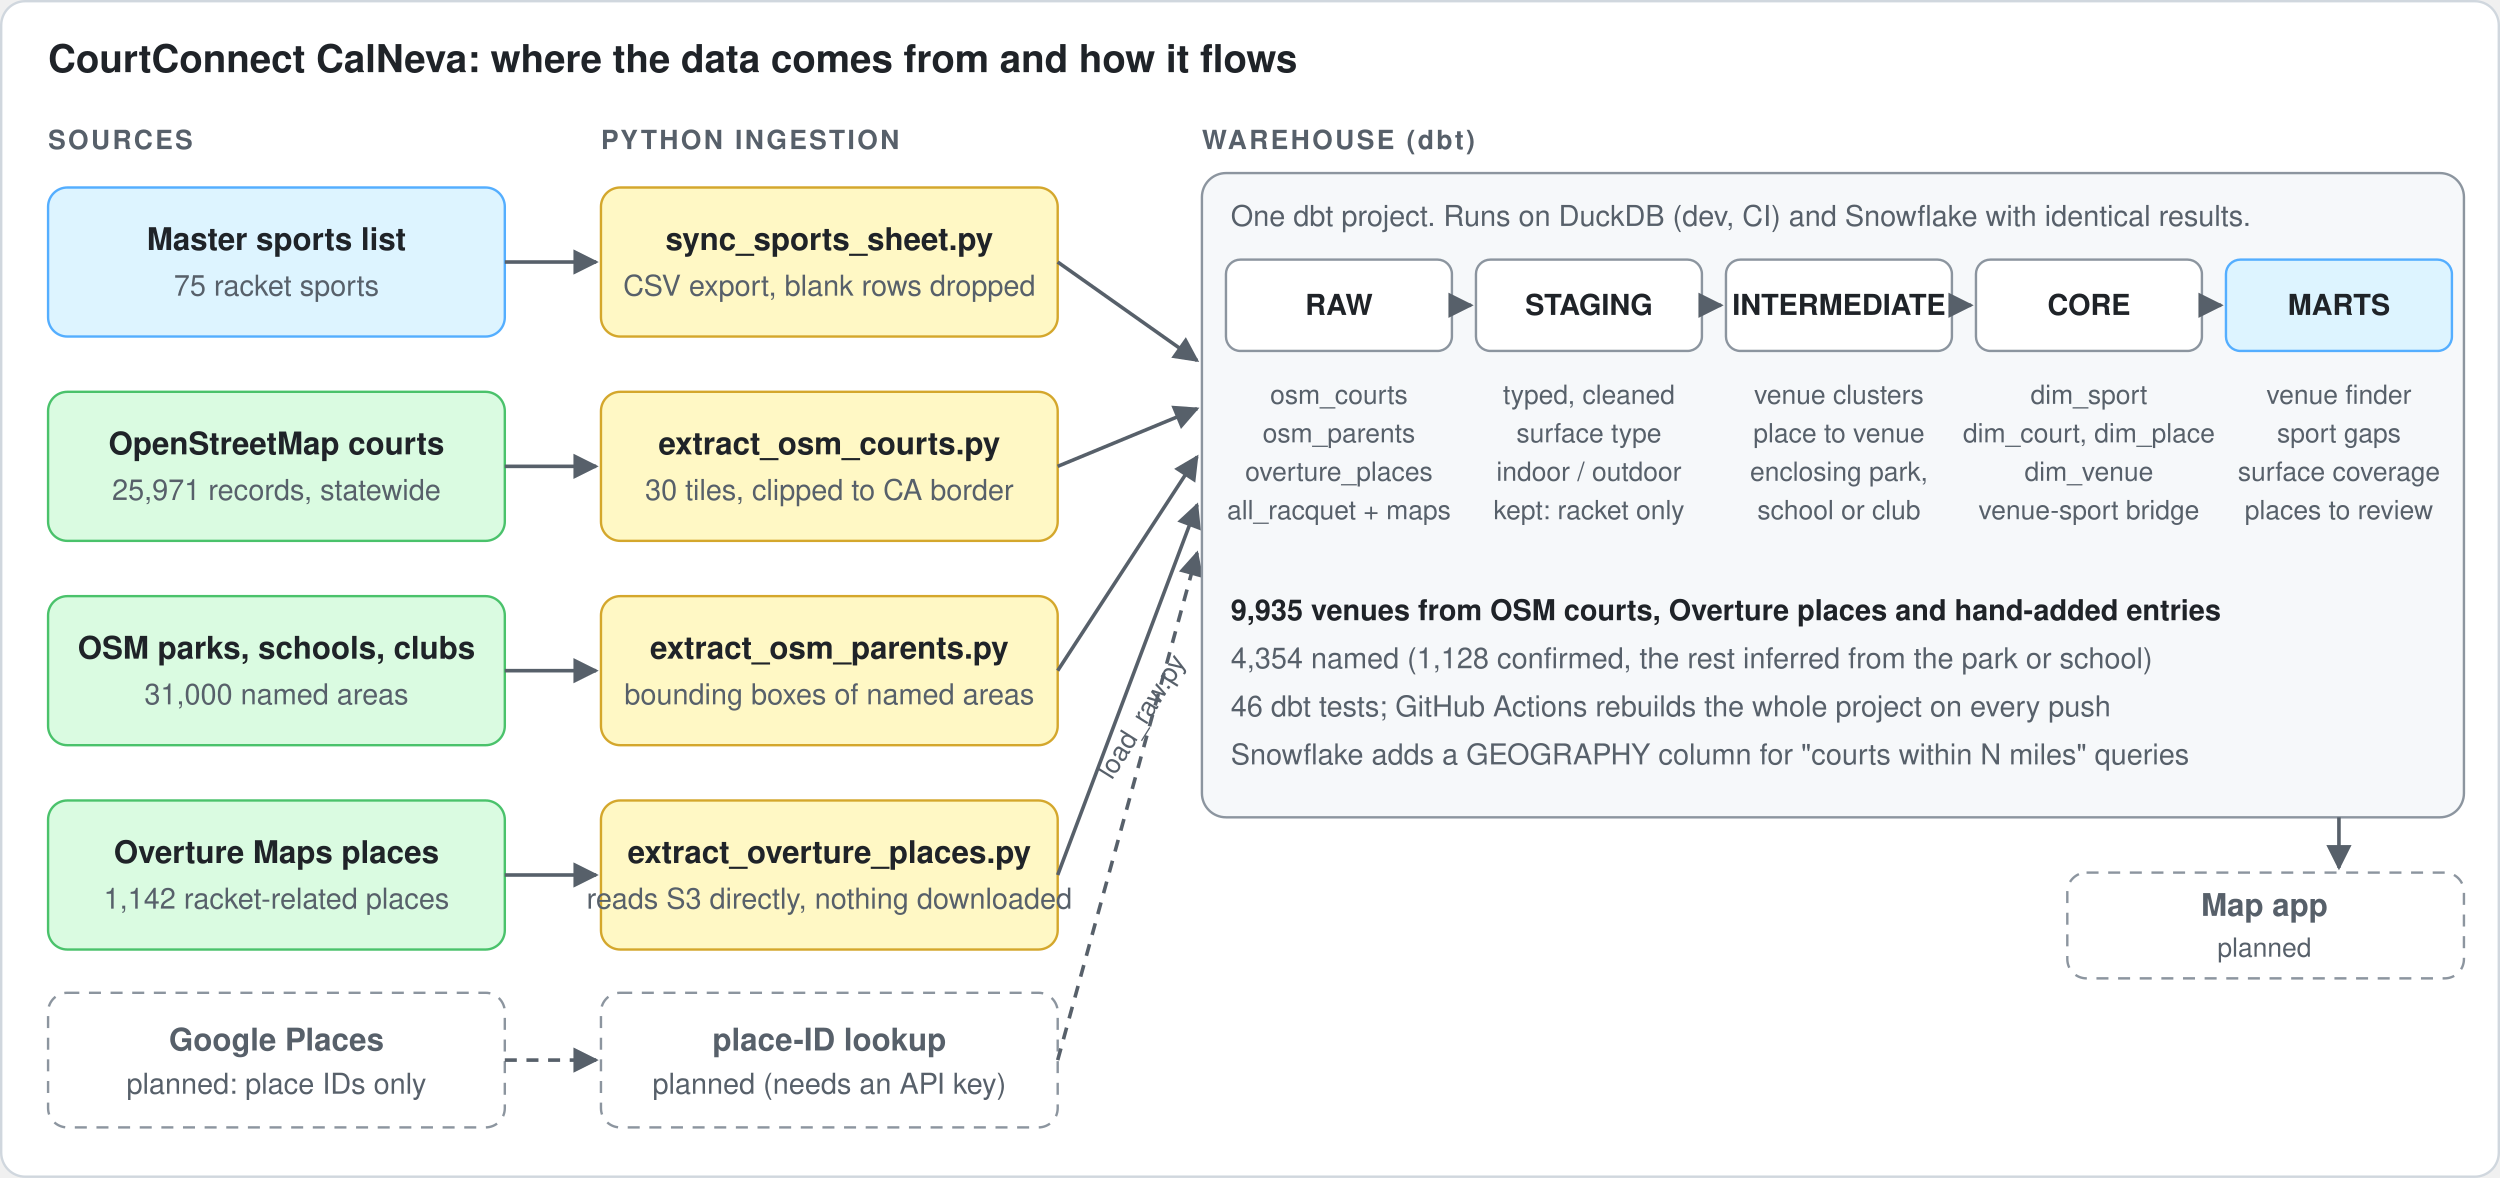
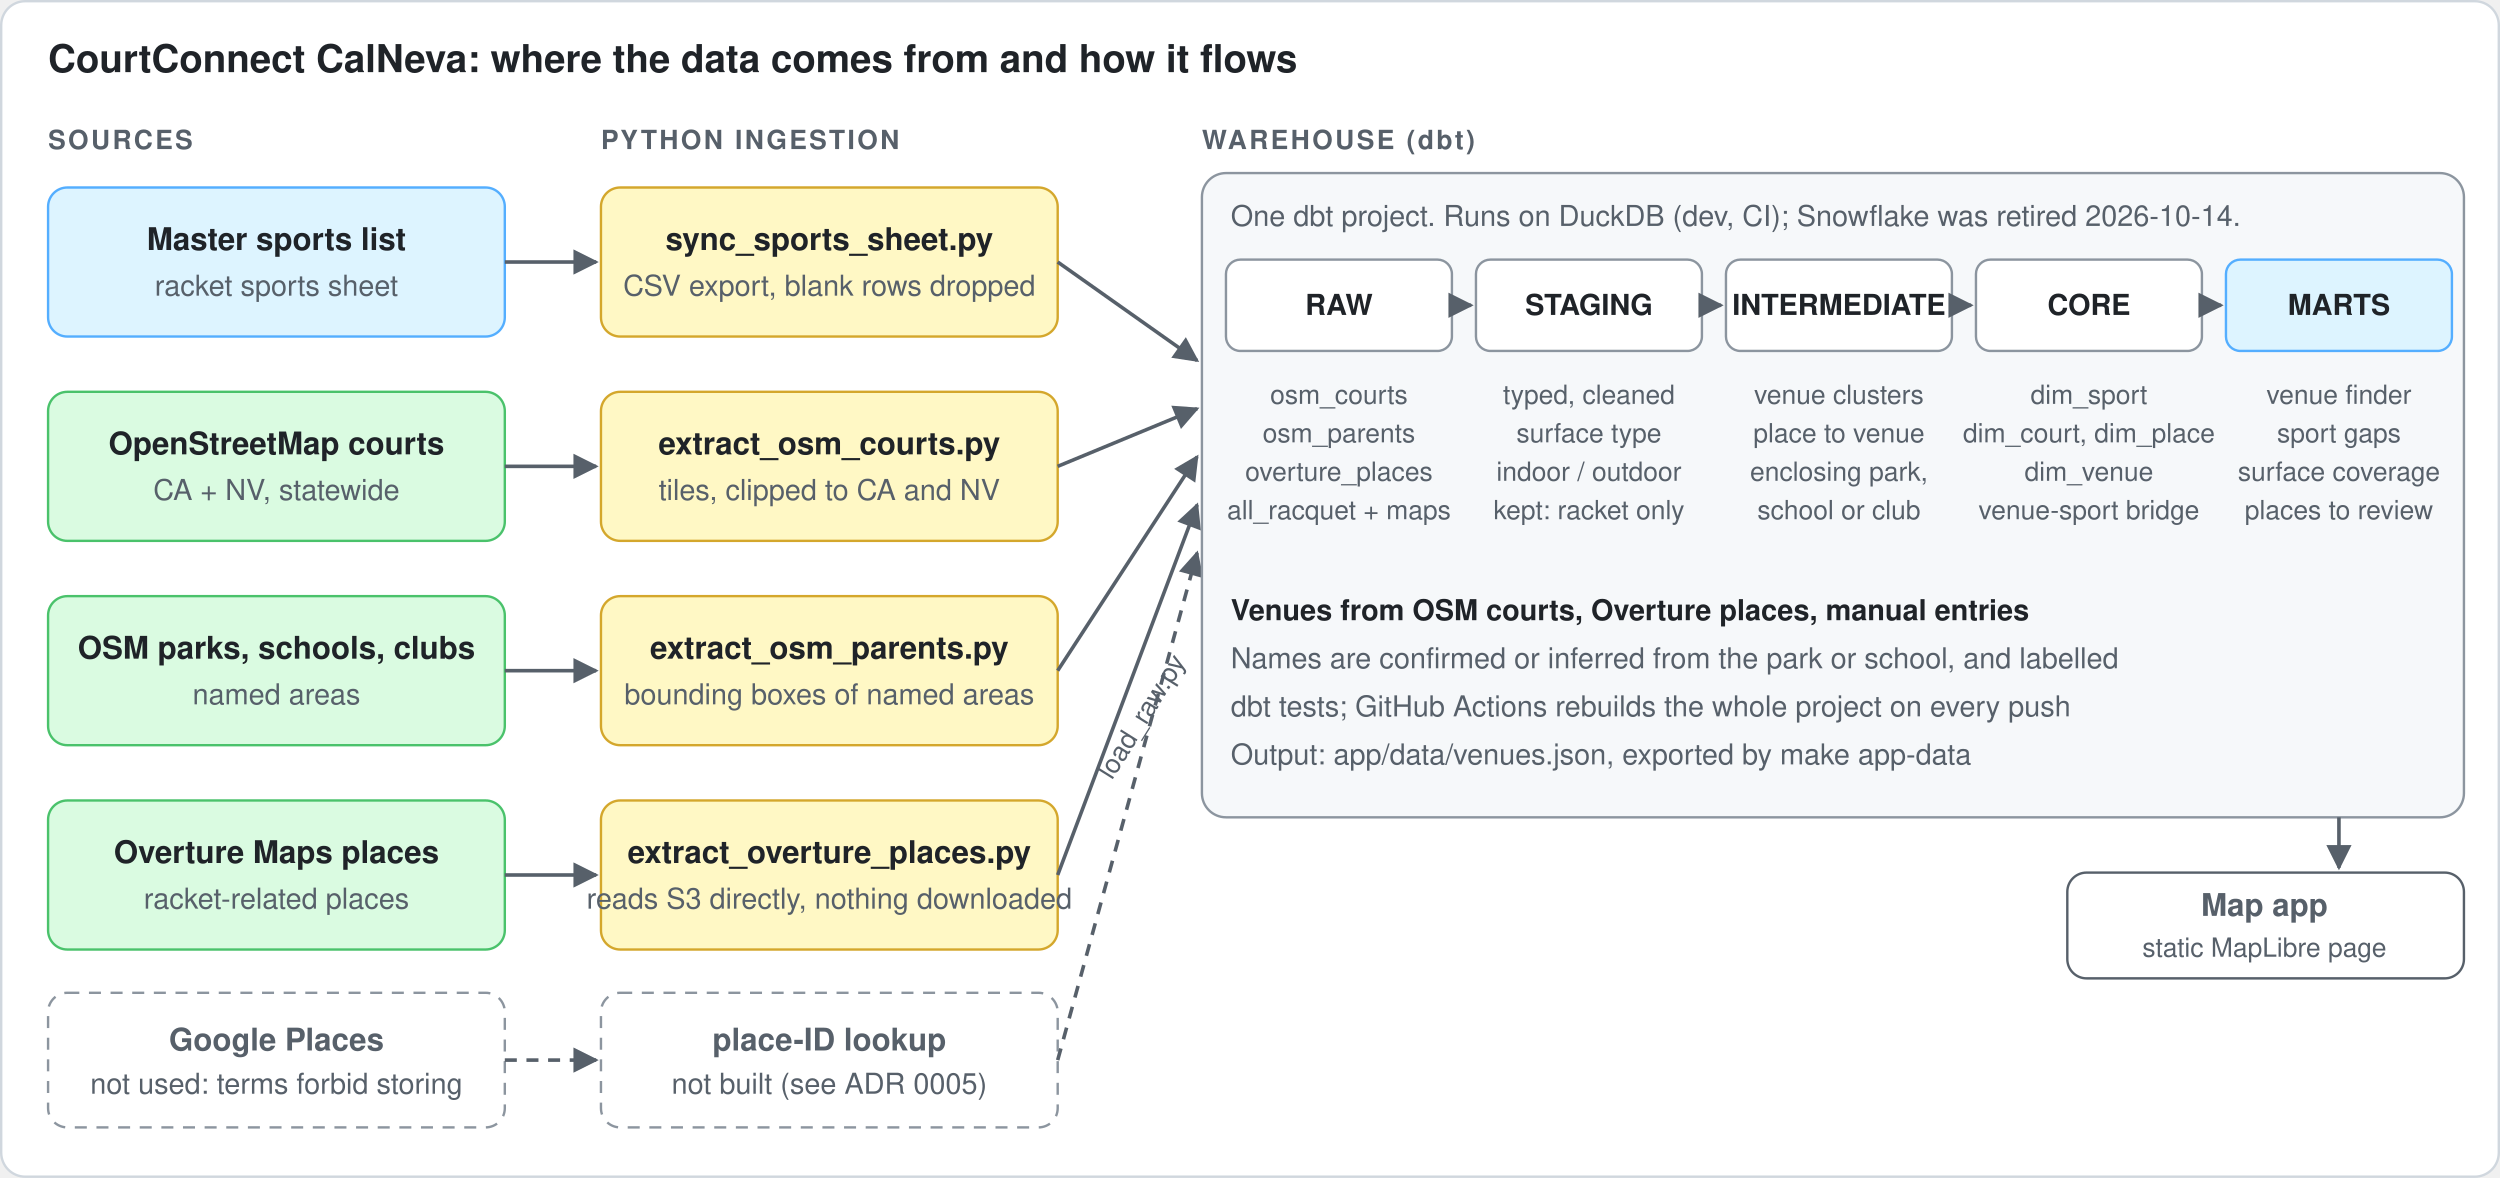
<svg xmlns="http://www.w3.org/2000/svg" viewBox="0 0 1040 490" width="1040" height="490" font-family="-apple-system, 'Segoe UI', Helvetica, Arial, sans-serif">
  <defs>
    <marker id="arrow" viewBox="0 0 10 10" refX="9" refY="5" markerWidth="7" markerHeight="7" orient="auto-start-reverse">
      <path d="M0,0 L10,5 L0,10 z" fill="#57606a" />
    </marker>
  </defs>
  <rect x="0.5" y="0.5" width="1039" height="489" rx="10" fill="#ffffff" stroke="#d0d7de" />
  <text x="20" y="30" font-size="16" font-weight="700" fill="#1f2328">CourtConnect CalNeva: where the data comes from and how it flows</text>
  <text x="20" y="62" font-size="11" font-weight="700" fill="#57606a" letter-spacing="1">SOURCES</text>
  <text x="250" y="62" font-size="11" font-weight="700" fill="#57606a" letter-spacing="1">PYTHON INGESTION</text>
  <text x="500" y="62" font-size="11" font-weight="700" fill="#57606a" letter-spacing="1">WAREHOUSE (dbt)</text>
  <g font-size="13" fill="#1f2328">
    <rect x="20" y="78" width="190" height="62" rx="8" fill="#ddf4ff" stroke="#54aeff" />
    <text x="115" y="104" text-anchor="middle" font-weight="600">Master sports list</text>
-     <text x="115" y="123" text-anchor="middle" font-size="12" fill="#57606a">75 racket sports</text>
+     <text x="115" y="123" text-anchor="middle" font-size="12" fill="#57606a">racket sports sheet</text>
    <rect x="20" y="163" width="190" height="62" rx="8" fill="#dafbe1" stroke="#4ac26b" />
    <text x="115" y="189" text-anchor="middle" font-weight="600">OpenStreetMap courts</text>
-     <text x="115" y="208" text-anchor="middle" font-size="12" fill="#57606a">25,971 records, statewide</text>
+     <text x="115" y="208" text-anchor="middle" font-size="12" fill="#57606a">CA + NV, statewide</text>
    <rect x="20" y="248" width="190" height="62" rx="8" fill="#dafbe1" stroke="#4ac26b" />
    <text x="115" y="274" text-anchor="middle" font-weight="600">OSM parks, schools, clubs</text>
-     <text x="115" y="293" text-anchor="middle" font-size="12" fill="#57606a">31,000 named areas</text>
+     <text x="115" y="293" text-anchor="middle" font-size="12" fill="#57606a">named areas</text>
    <rect x="20" y="333" width="190" height="62" rx="8" fill="#dafbe1" stroke="#4ac26b" />
    <text x="115" y="359" text-anchor="middle" font-weight="600">Overture Maps places</text>
-     <text x="115" y="378" text-anchor="middle" font-size="12" fill="#57606a">1,142 racket-related places</text>
+     <text x="115" y="378" text-anchor="middle" font-size="12" fill="#57606a">racket-related places</text>
    <rect x="20" y="413" width="190" height="56" rx="8" fill="#ffffff" stroke="#8c959f" stroke-dasharray="5 4" />
    <text x="115" y="437" text-anchor="middle" font-weight="600" fill="#57606a">Google Places</text>
-     <text x="115" y="455" text-anchor="middle" font-size="12" fill="#57606a">planned: place IDs only</text>
+     <text x="115" y="455" text-anchor="middle" font-size="12" fill="#57606a">not used: terms forbid storing</text>
  </g>
  <g font-size="13" fill="#1f2328">
    <rect x="250" y="78" width="190" height="62" rx="8" fill="#fff8c5" stroke="#d4a72c" />
    <text x="345" y="104" text-anchor="middle" font-weight="600">sync_sports_sheet.py</text>
    <text x="345" y="123" text-anchor="middle" font-size="12" fill="#57606a">CSV export, blank rows dropped</text>
    <rect x="250" y="163" width="190" height="62" rx="8" fill="#fff8c5" stroke="#d4a72c" />
    <text x="345" y="189" text-anchor="middle" font-weight="600">extract_osm_courts.py</text>
-     <text x="345" y="208" text-anchor="middle" font-size="12" fill="#57606a">30 tiles, clipped to CA border</text>
+     <text x="345" y="208" text-anchor="middle" font-size="12" fill="#57606a">tiles, clipped to CA and NV</text>
    <rect x="250" y="248" width="190" height="62" rx="8" fill="#fff8c5" stroke="#d4a72c" />
    <text x="345" y="274" text-anchor="middle" font-weight="600">extract_osm_parents.py</text>
    <text x="345" y="293" text-anchor="middle" font-size="12" fill="#57606a">bounding boxes of named areas</text>
    <rect x="250" y="333" width="190" height="62" rx="8" fill="#fff8c5" stroke="#d4a72c" />
    <text x="345" y="359" text-anchor="middle" font-weight="600">extract_overture_places.py</text>
    <text x="345" y="378" text-anchor="middle" font-size="12" fill="#57606a">reads S3 directly, nothing downloaded</text>
    <rect x="250" y="413" width="190" height="56" rx="8" fill="#ffffff" stroke="#8c959f" stroke-dasharray="5 4" />
    <text x="345" y="437" text-anchor="middle" font-weight="600" fill="#57606a">place-ID lookup</text>
-     <text x="345" y="455" text-anchor="middle" font-size="12" fill="#57606a">planned (needs an API key)</text>
+     <text x="345" y="455" text-anchor="middle" font-size="12" fill="#57606a">not built (see ADR 0005)</text>
  </g>
  <g stroke="#57606a" stroke-width="1.5" fill="none" marker-end="url(#arrow)">
    <line x1="210" y1="109" x2="248" y2="109" />
    <line x1="210" y1="194" x2="248" y2="194" />
    <line x1="210" y1="279" x2="248" y2="279" />
    <line x1="210" y1="364" x2="248" y2="364" />
    <line x1="210" y1="441" x2="248" y2="441" stroke-dasharray="5 4" />
  </g>
  <g stroke="#57606a" stroke-width="1.5" fill="none" marker-end="url(#arrow)">
    <line x1="440" y1="109" x2="498" y2="150" />
    <line x1="440" y1="194" x2="498" y2="170" />
    <line x1="440" y1="279" x2="498" y2="190" />
    <line x1="440" y1="364" x2="498" y2="210" />
    <line x1="440" y1="441" x2="498" y2="230" stroke-dasharray="5 4" />
  </g>
  <text x="478" y="300" text-anchor="middle" font-size="11" fill="#57606a" transform="rotate(-58 478 300)">load_raw.py</text>
  <rect x="500" y="72" width="525" height="268" rx="10" fill="#f6f8fa" stroke="#8c959f" />
-   <text x="512" y="94" font-size="12" fill="#57606a">One dbt project. Runs on DuckDB (dev, CI) and Snowflake with identical results.</text>
+   <text x="512" y="94" font-size="12" fill="#57606a">One dbt project. Runs on DuckDB (dev, CI); Snowflake was retired 2026-10-14.</text>
  <g font-size="12" font-weight="700" fill="#1f2328" text-anchor="middle">
    <rect x="510" y="108" width="94" height="38" rx="6" fill="#ffffff" stroke="#8c959f" />
    <text x="557" y="131">RAW</text>
    <rect x="614" y="108" width="94" height="38" rx="6" fill="#ffffff" stroke="#8c959f" />
    <text x="661" y="131">STAGING</text>
    <rect x="718" y="108" width="94" height="38" rx="6" fill="#ffffff" stroke="#8c959f" />
    <text x="765" y="131">INTERMEDIATE</text>
    <rect x="822" y="108" width="94" height="38" rx="6" fill="#ffffff" stroke="#8c959f" />
    <text x="869" y="131">CORE</text>
    <rect x="926" y="108" width="94" height="38" rx="6" fill="#ddf4ff" stroke="#54aeff" />
    <text x="973" y="131">MARTS</text>
  </g>
  <g stroke="#57606a" stroke-width="1.5" fill="none" marker-end="url(#arrow)">
    <line x1="604" y1="127" x2="612" y2="127" />
    <line x1="708" y1="127" x2="716" y2="127" />
    <line x1="812" y1="127" x2="820" y2="127" />
    <line x1="916" y1="127" x2="924" y2="127" />
  </g>
  <g font-size="11" fill="#57606a" text-anchor="middle">
    <text x="557" y="168">osm_courts</text>
    <text x="557" y="184">osm_parents</text>
    <text x="557" y="200">overture_places</text>
    <text x="557" y="216">all_racquet + maps</text>
    <text x="661" y="168">typed, cleaned</text>
    <text x="661" y="184">surface type</text>
    <text x="661" y="200">indoor / outdoor</text>
    <text x="661" y="216">kept: racket only</text>
    <text x="765" y="168">venue clusters</text>
    <text x="765" y="184">place to venue</text>
    <text x="765" y="200">enclosing park,</text>
    <text x="765" y="216">school or club</text>
    <text x="869" y="168">dim_sport</text>
    <text x="869" y="184">dim_court, dim_place</text>
    <text x="869" y="200">dim_venue</text>
    <text x="869" y="216">venue-sport bridge</text>
    <text x="973" y="168">venue finder</text>
    <text x="973" y="184">sport gaps</text>
    <text x="973" y="200">surface coverage</text>
    <text x="973" y="216">places to review</text>
  </g>
  <g font-size="12" fill="#1f2328">
-     <text x="512" y="258" font-weight="600">9,935 venues from OSM courts, Overture places and hand-added entries</text>
-     <text x="512" y="278" fill="#57606a">4,354 named (1,128 confirmed, the rest inferred from the park or school)</text>
-     <text x="512" y="298" fill="#57606a">46 dbt tests; GitHub Actions rebuilds the whole project on every push</text>
-     <text x="512" y="318" fill="#57606a">Snowflake adds a GEOGRAPHY column for "courts within N miles" queries</text>
+     <text x="512" y="258" font-weight="600">Venues from OSM courts, Overture places, manual entries</text>
+     <text x="512" y="278" fill="#57606a">Names are confirmed or inferred from the park or school, and labelled</text>
+     <text x="512" y="298" fill="#57606a">dbt tests; GitHub Actions rebuilds the whole project on every push</text>
+     <text x="512" y="318" fill="#57606a">Output: app/data/venues.json, exported by make app-data</text>
  </g>
  <line x1="973" y1="340" x2="973" y2="361" stroke="#57606a" stroke-width="1.5" marker-end="url(#arrow)" />
-   <rect x="860" y="363" width="165" height="44" rx="8" fill="#ffffff" stroke="#8c959f" stroke-dasharray="5 4" />
+   <rect x="860" y="363" width="165" height="44" rx="8" fill="#ffffff" stroke="#57606a" />
  <text x="942" y="381" text-anchor="middle" font-size="13" font-weight="600" fill="#57606a">Map app</text>
-   <text x="942" y="398" text-anchor="middle" font-size="11" fill="#57606a">planned</text>
+   <text x="942" y="398" text-anchor="middle" font-size="11" fill="#57606a">static MapLibre page</text>
</svg>
